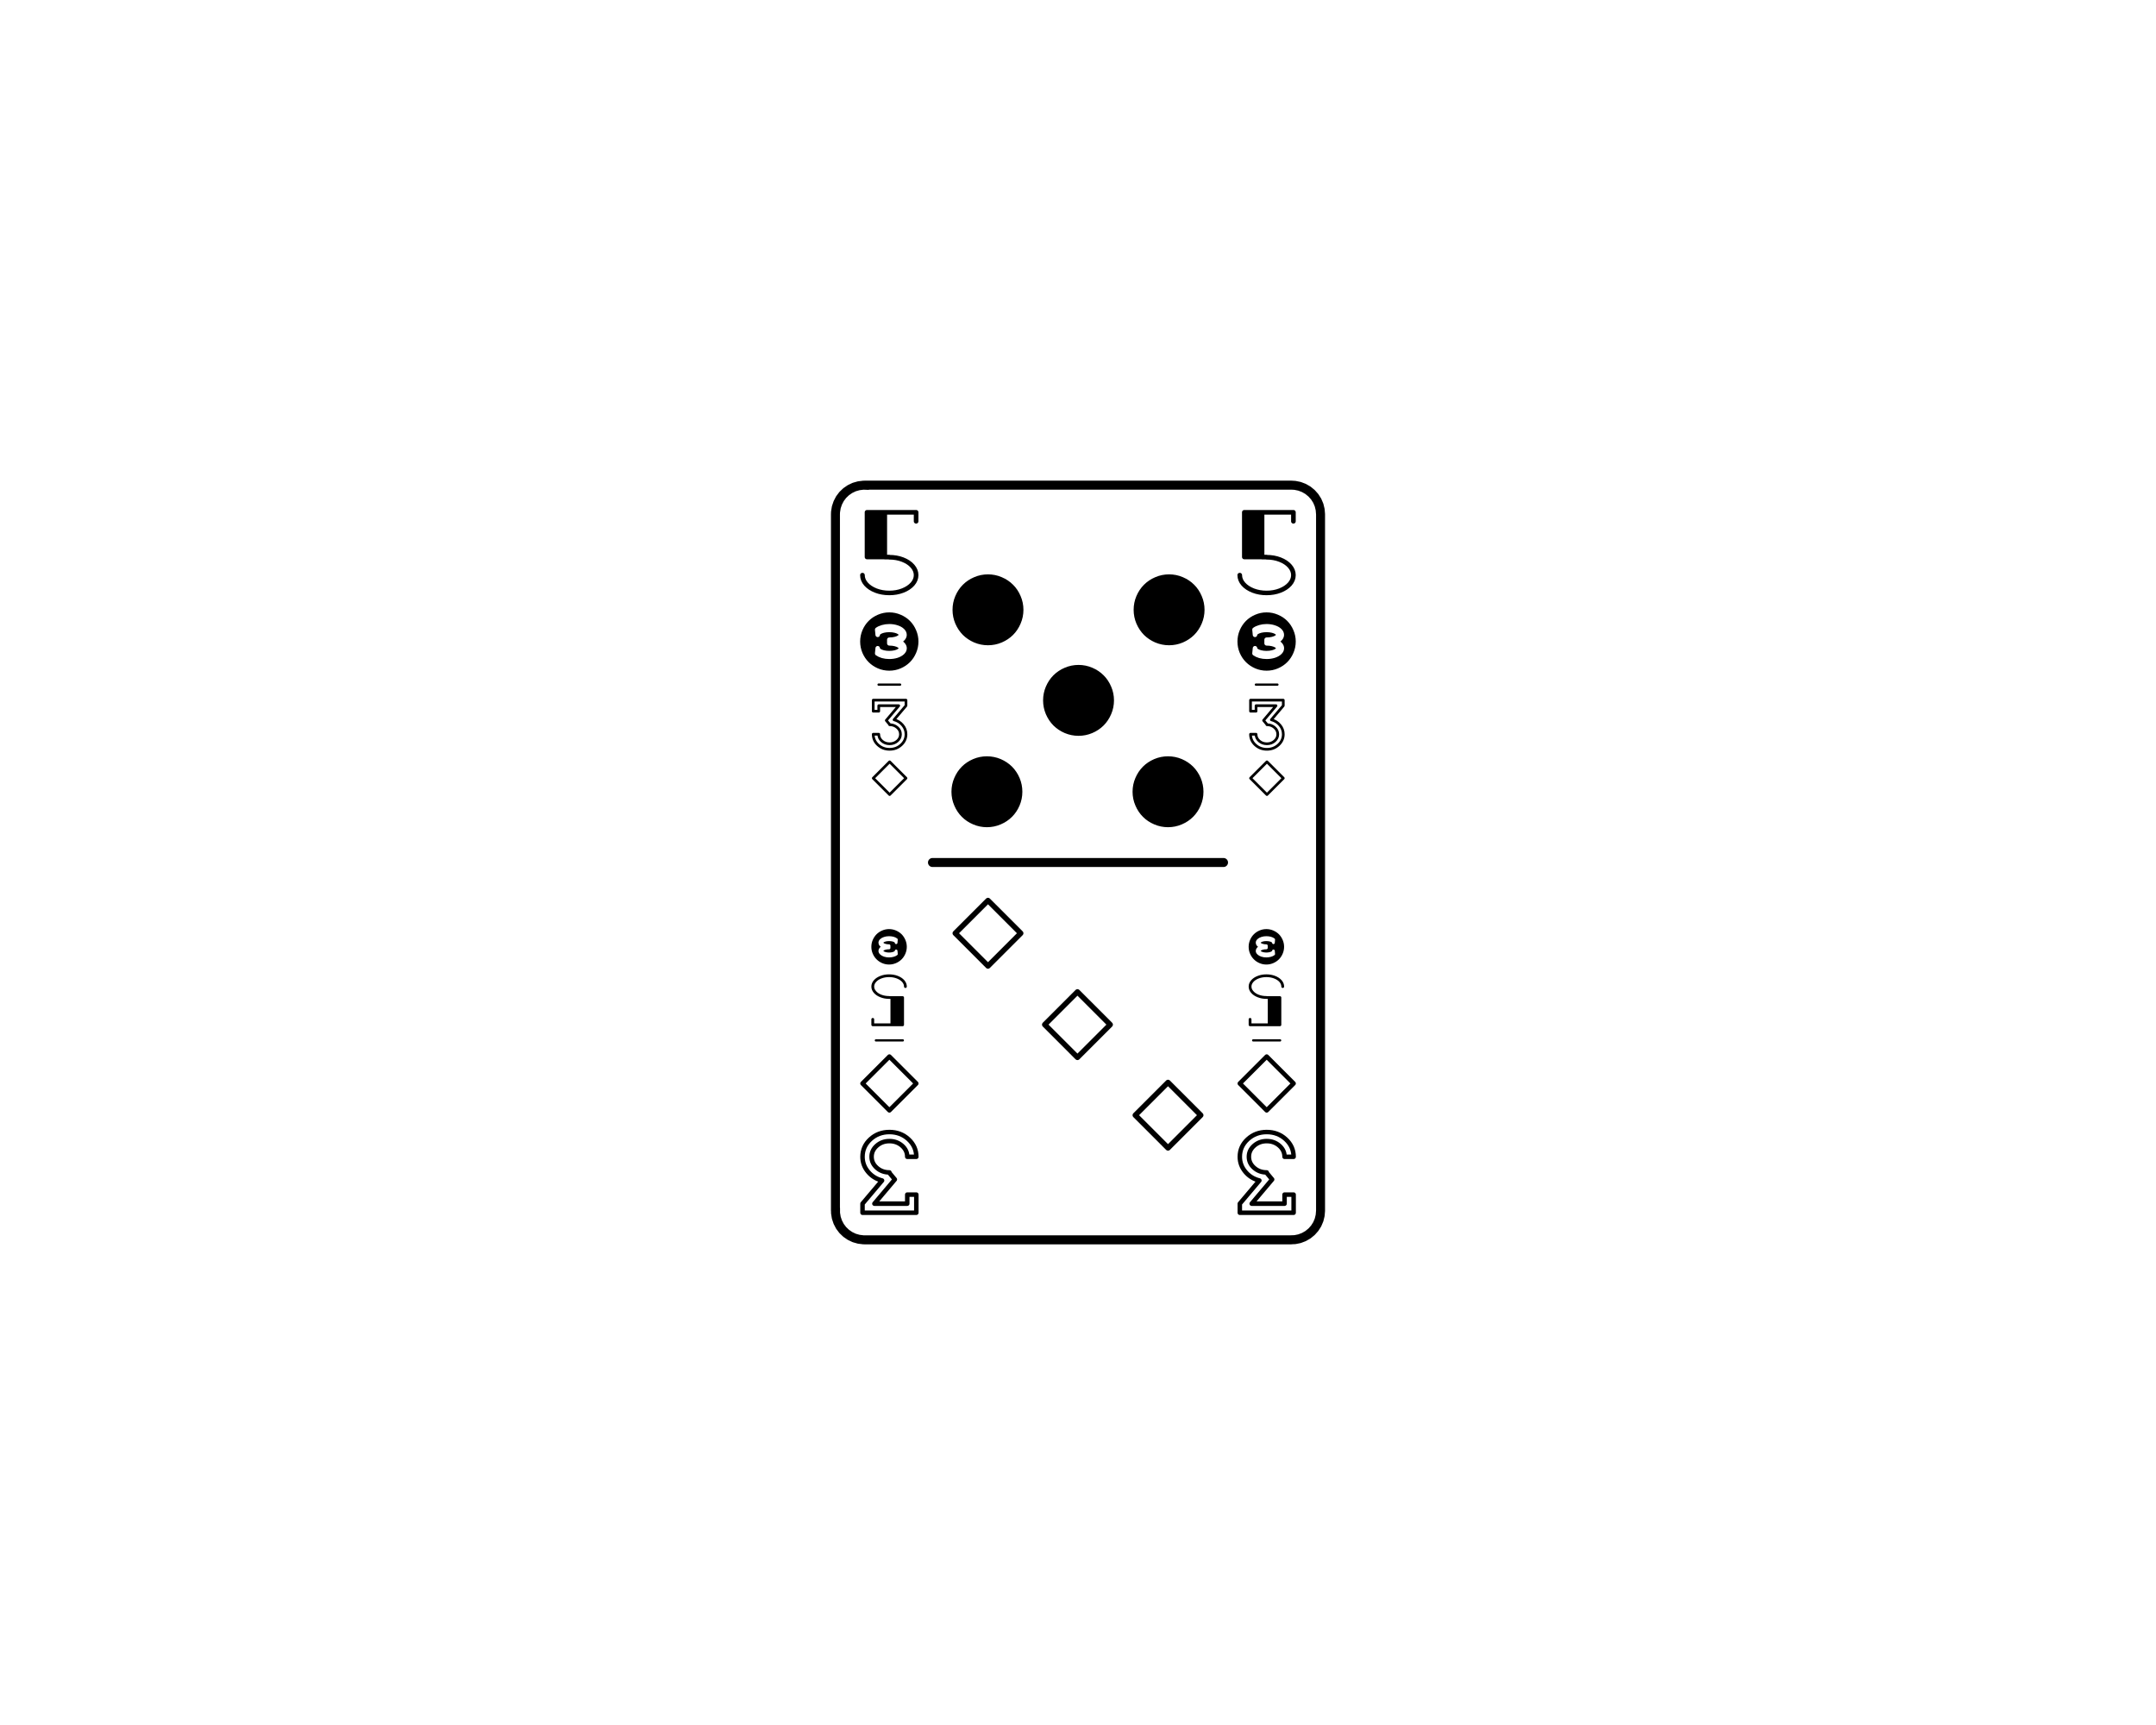
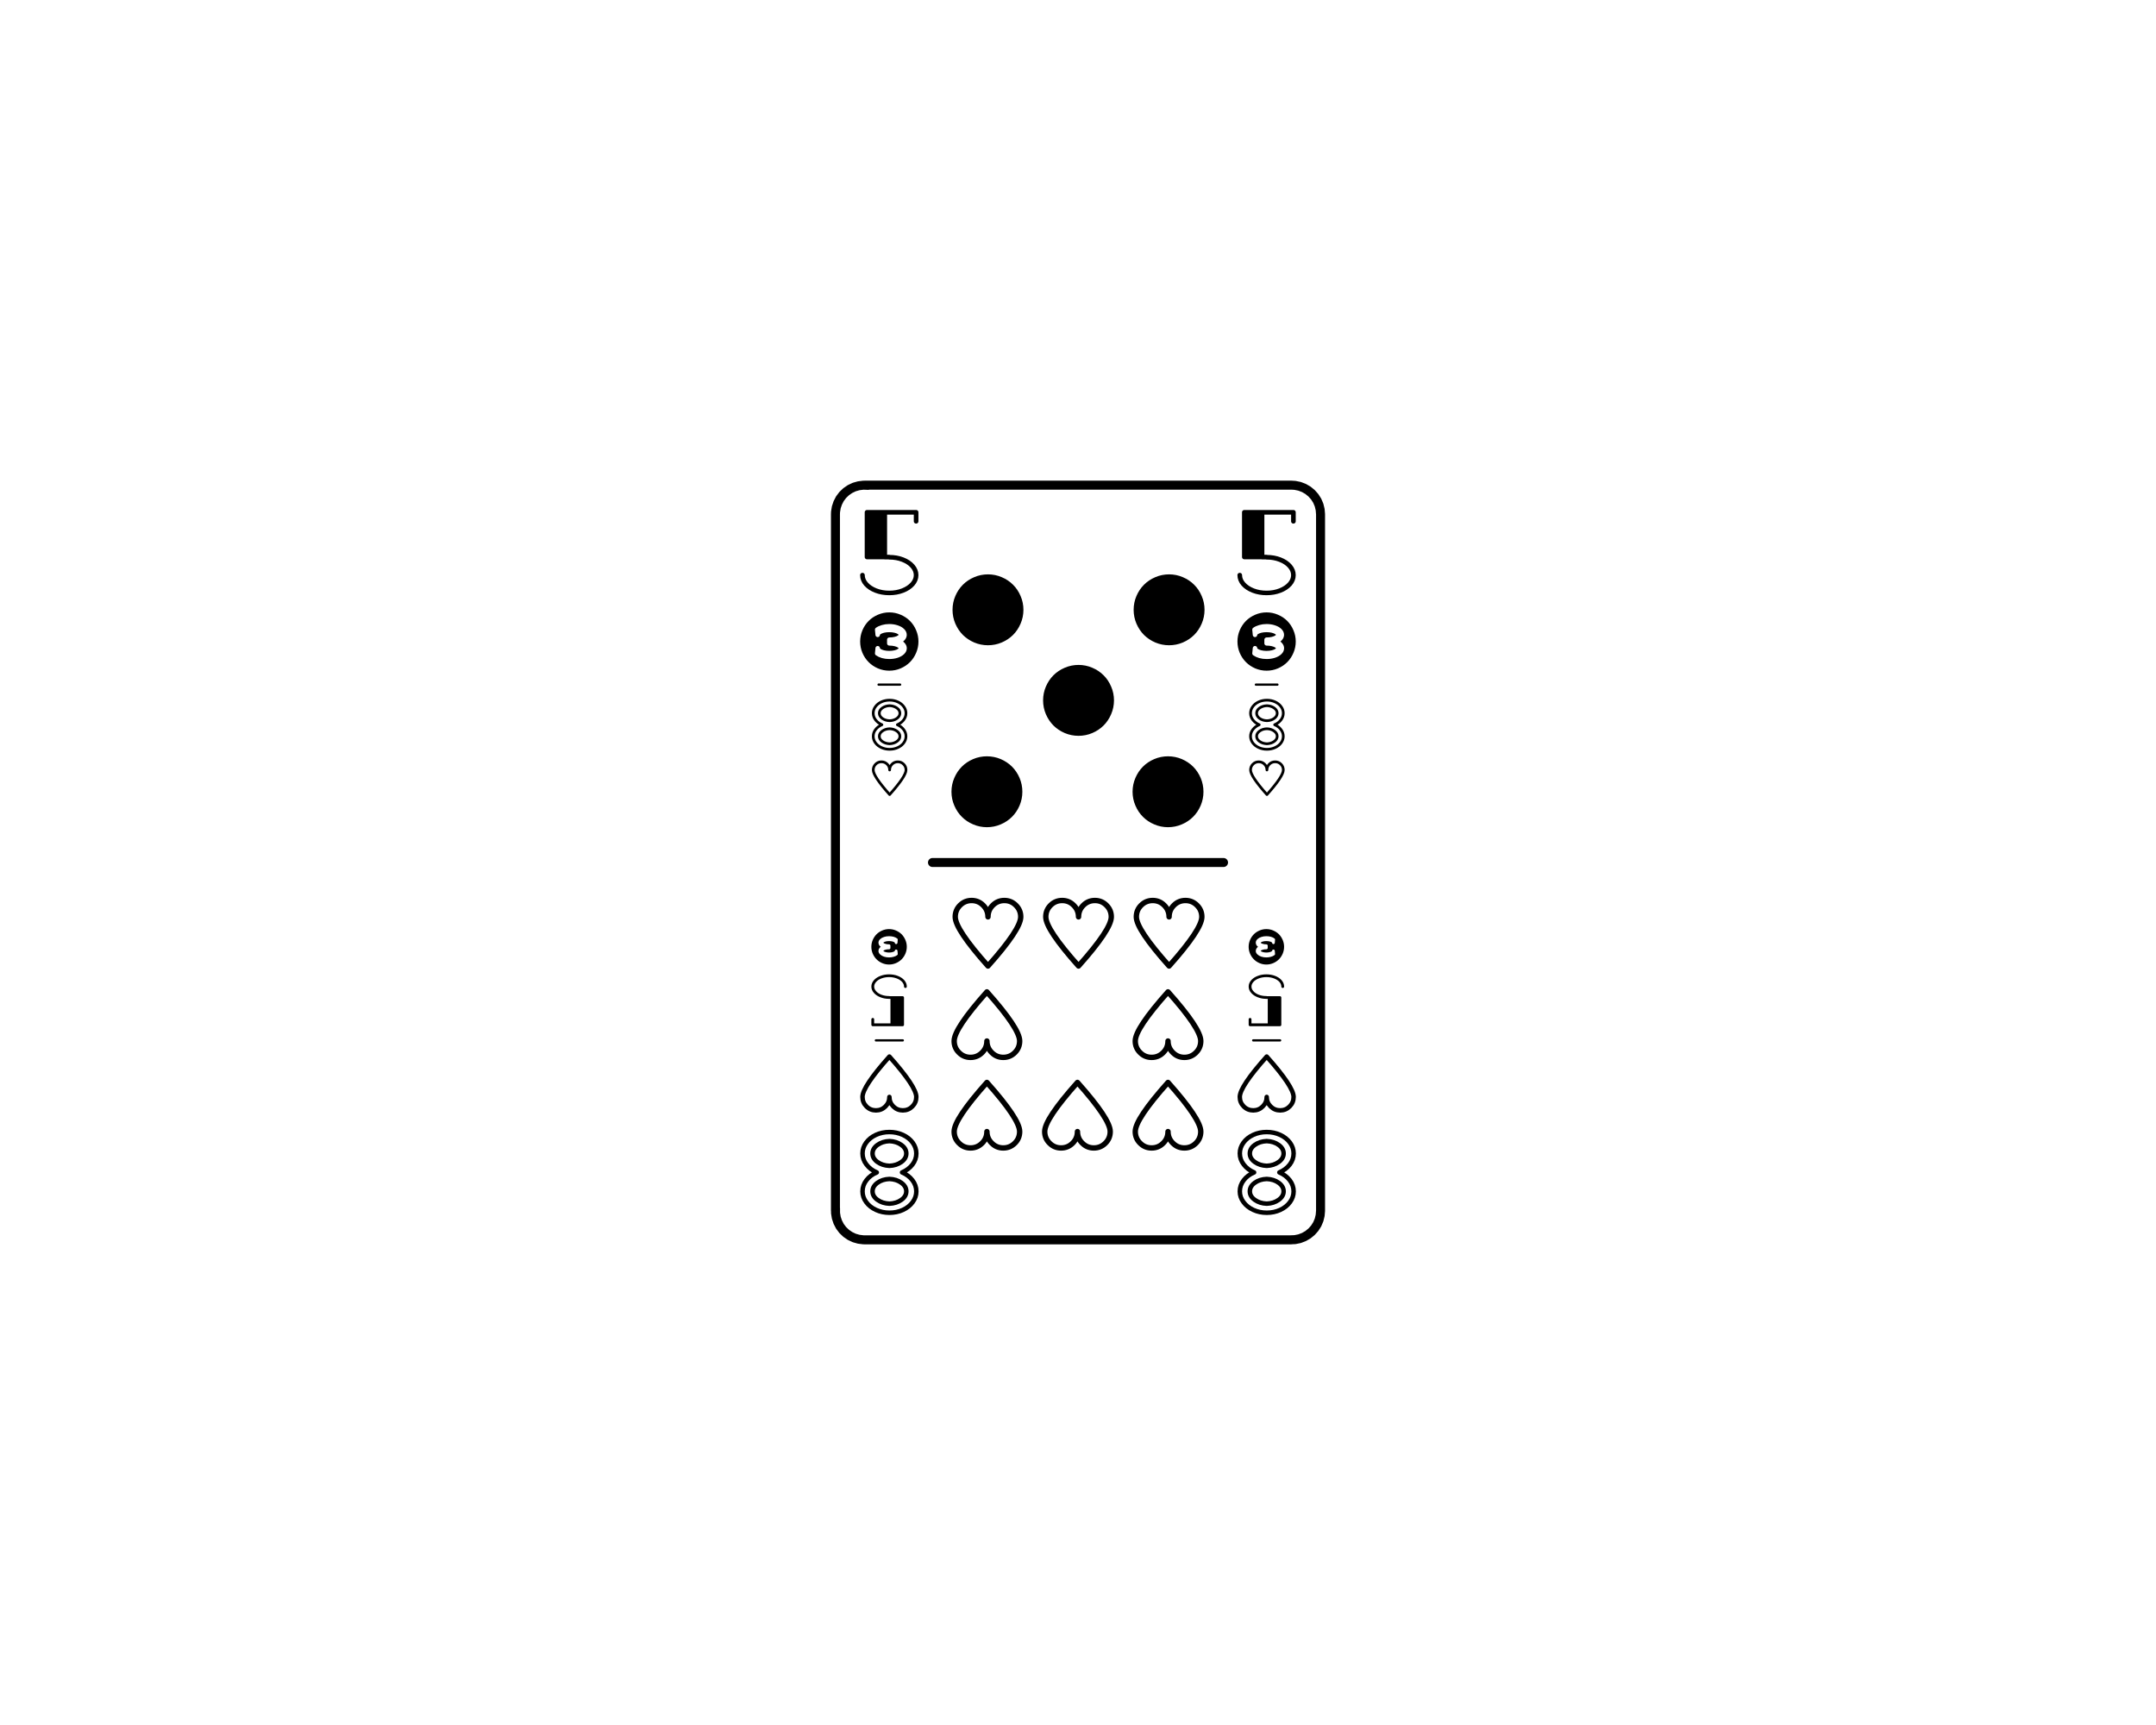
<svg xmlns="http://www.w3.org/2000/svg" width="720.00pt" height="576.00pt" viewBox="0 0 720.00 576.00">
  <g class="svglite">
    <defs>
      <style type="text/css">
    .svglite line, .svglite polyline, .svglite polygon, .svglite path, .svglite rect, .svglite circle {
      fill: none;
      stroke: #000000;
      stroke-linecap: round;
      stroke-linejoin: round;
      stroke-miterlimit: 10.00;
    }
    .svglite text {
      white-space: pre;
    }
    .svglite g.glyphgroup path {
      fill: inherit;
      stroke: none;
    }
  </style>
    </defs>
    <rect width="100%" height="100%" style="stroke: none; fill: #FFFFFF;" />
    <defs>
      <clipPath id="cpMC4wMHw3MjAuMDB8MC4wMHw1NzYuMDA=">
        <rect x="0.00" y="0.00" width="720.00" height="576.00" />
      </clipPath>
    </defs>
    <g clip-path="url(#cpMC4wMHw3MjAuMDB8MC4wMHw1NzYuMDA=)">
      <polygon points="288.72,414.00 431.28,414.00 430.89,413.99 432.45,413.93 433.98,413.62 435.45,413.06 436.80,412.28 438.01,411.29 439.05,410.12 439.89,408.80 440.50,407.36 440.87,405.84 441.00,404.28 441.00,404.28 441.00,171.72 441.00,171.72 440.87,170.16 440.50,168.64 439.89,167.20 439.05,165.88 438.01,164.71 436.80,163.72 435.45,162.94 433.98,162.38 432.45,162.07 431.28,162.00 288.72,162.00 289.89,162.07 288.33,162.01 286.78,162.20 285.27,162.63 283.86,163.30 282.57,164.19 281.44,165.27 280.50,166.52 279.78,167.91 279.28,169.39 279.03,170.94 279.00,171.72 279.00,404.28 279.03,403.50 279.03,405.06 279.28,406.61 279.78,408.09 280.50,409.48 281.44,410.73 282.57,411.81 283.86,412.70 285.27,413.37 286.78,413.80 288.33,413.99 " style="stroke-width: 0.75; stroke: none; fill: #FFFFFF;" />
      <polygon points="432.00,171.00 432.00,405.00 288.00,405.00 288.00,171.00 432.00,171.00 " style="stroke-width: 0.75; stroke: none; fill: #FFFFFF;" />
      <polygon points="432.00,171.00 432.00,405.00 288.00,405.00 288.00,171.00 432.00,171.00 " style="stroke-width: 0.75; stroke: none;" />
      <polyline points="408.60,288.00 311.40,288.00 " style="stroke-width: 3.00;" />
-       <path d="M 390.06 383.315 L 379.123 372.377 L 390.06 361.44 L 400.998 372.377 L 390.06 383.315 " style="fill-rule: nonzero; fill: #FFFFFF; stroke-width: 1.80;" />
-       <path d="M 359.82 353.075 L 348.883 342.137 L 359.82 331.2 L 370.758 342.137 L 359.82 353.075 " style="fill-rule: nonzero; fill: #FFFFFF; stroke-width: 1.80;" />
-       <path d="M 329.94 300.685 L 340.877 311.623 L 329.94 322.56 L 319.002 311.623 L 329.94 300.685 " style="fill-rule: nonzero; fill: #FFFFFF; stroke-width: 1.80;" />
+       <path d="M 360.18 306.154 Q 360.18 303.888 361.773 302.294 Q 363.383 300.685 365.648 300.685 Q 367.914 300.685 369.508 302.294 Q 371.117 303.888 371.117 306.154 Q 371.117 310.31 360.18 322.56 Q 349.242 310.31 349.242 306.154 Q 349.242 303.888 350.836 302.294 Q 352.445 300.685 354.711 300.685 Q 356.977 300.685 358.57 302.294 Q 360.18 303.888 360.18 306.154 " style="fill-rule: nonzero; fill: #FFFFFF; stroke-width: 1.80;" />
+       <path d="M 390.42 306.154 Q 390.42 303.888 392.013 302.294 Q 393.623 300.685 395.888 300.685 Q 398.154 300.685 399.748 302.294 Q 401.357 303.888 401.357 306.154 Q 401.357 310.31 390.42 322.56 Q 379.482 310.31 379.482 306.154 Q 379.482 303.888 381.076 302.294 Q 382.685 300.685 384.951 300.685 Q 387.217 300.685 388.81 302.294 Q 390.42 303.888 390.42 306.154 " style="fill-rule: nonzero; fill: #FFFFFF; stroke-width: 1.80;" />
+       <path d="M 329.94 306.154 Q 329.94 303.888 331.533 302.294 Q 333.143 300.685 335.408 300.685 Q 337.674 300.685 339.268 302.294 Q 340.877 303.888 340.877 306.154 Q 340.877 310.31 329.94 322.56 Q 319.002 310.31 319.002 306.154 Q 319.002 303.888 320.596 302.294 Q 322.205 300.685 324.471 300.685 Q 326.737 300.685 328.33 302.294 Q 329.94 303.888 329.94 306.154 " style="fill-rule: nonzero; fill: #FFFFFF; stroke-width: 1.80;" />
+       <path d="M 390.06 347.606 Q 390.06 349.872 388.467 351.466 Q 386.857 353.075 384.592 353.075 Q 382.326 353.075 380.732 351.466 Q 379.123 349.872 379.123 347.606 Q 379.123 343.45 390.06 331.2 Q 400.998 343.45 400.998 347.606 Q 400.998 349.872 399.404 351.466 Q 397.795 353.075 395.529 353.075 Q 393.263 353.075 391.67 351.466 Q 390.06 349.872 390.06 347.606 " style="fill-rule: nonzero; fill: #FFFFFF; stroke-width: 1.80;" />
+       <path d="M 329.58 347.606 Q 329.58 349.872 327.987 351.466 Q 326.377 353.075 324.112 353.075 Q 321.846 353.075 320.252 351.466 Q 318.643 349.872 318.643 347.606 Q 318.643 343.45 329.58 331.2 Q 340.518 343.45 340.518 347.606 Q 340.518 349.872 338.924 351.466 Q 337.315 353.075 335.049 353.075 Q 332.783 353.075 331.19 351.466 Q 329.58 349.872 329.58 347.606 " style="fill-rule: nonzero; fill: #FFFFFF; stroke-width: 1.80;" />
+       <path d="M 390.06 377.846 Q 390.06 380.112 388.467 381.706 Q 386.857 383.315 384.592 383.315 Q 382.326 383.315 380.732 381.706 Q 379.123 380.112 379.123 377.846 Q 379.123 373.69 390.06 361.44 Q 400.998 373.69 400.998 377.846 Q 400.998 380.112 399.404 381.706 Q 397.795 383.315 395.529 383.315 Q 393.263 383.315 391.67 381.706 Q 390.06 380.112 390.06 377.846 " style="fill-rule: nonzero; fill: #FFFFFF; stroke-width: 1.80;" />
+       <path d="M 329.58 377.846 Q 329.58 380.112 327.987 381.706 Q 326.377 383.315 324.112 383.315 Q 321.846 383.315 320.252 381.706 Q 318.643 380.112 318.643 377.846 Q 318.643 373.69 329.58 361.44 Q 340.518 373.69 340.518 377.846 Q 340.518 380.112 338.924 381.706 Q 337.315 383.315 335.049 383.315 Q 332.783 383.315 331.19 381.706 Q 329.58 380.112 329.58 377.846 " style="fill-rule: nonzero; fill: #FFFFFF; stroke-width: 1.80;" />
+       <path d="M 359.82 377.846 Q 359.82 380.112 358.227 381.706 Q 356.617 383.315 354.352 383.315 Q 352.086 383.315 350.492 381.706 Q 348.883 380.112 348.883 377.846 Q 348.883 373.69 359.82 361.44 Q 370.758 373.69 370.758 377.846 Q 370.758 380.112 369.164 381.706 Q 367.555 383.315 365.289 383.315 Q 363.023 383.315 361.43 381.706 Q 359.82 380.112 359.82 377.846 " style="fill-rule: nonzero; fill: #FFFFFF; stroke-width: 1.80;" />
      <path d="M 325.33 254.299 Q 327.346 253.44 329.58 253.44 Q 331.815 253.44 333.846 254.299 Q 335.862 255.174 337.33 256.627 Q 338.783 258.096 339.658 260.112 Q 340.518 262.143 340.518 264.377 Q 340.518 266.612 339.658 268.627 Q 338.783 270.659 337.33 272.112 Q 335.862 273.581 333.846 274.44 Q 331.815 275.315 329.58 275.315 Q 327.346 275.315 325.33 274.44 Q 323.299 273.581 321.846 272.112 Q 320.377 270.659 319.518 268.627 Q 318.643 266.612 318.643 264.377 Q 318.643 262.143 319.518 260.112 Q 320.377 258.096 321.846 256.627 Q 323.299 255.174 325.33 254.299 " style="fill-rule: nonzero; fill: #000000; stroke-width: 1.80;" />
      <path d="M 385.81 254.299 Q 387.826 253.44 390.06 253.44 Q 392.295 253.44 394.326 254.299 Q 396.342 255.174 397.81 256.627 Q 399.263 258.096 400.138 260.112 Q 400.998 262.143 400.998 264.377 Q 400.998 266.612 400.138 268.627 Q 399.263 270.659 397.81 272.112 Q 396.342 273.581 394.326 274.44 Q 392.295 275.315 390.06 275.315 Q 387.826 275.315 385.81 274.44 Q 383.779 273.581 382.326 272.112 Q 380.857 270.659 379.998 268.627 Q 379.123 266.612 379.123 264.377 Q 379.123 262.143 379.998 260.112 Q 380.857 258.096 382.326 256.627 Q 383.779 255.174 385.81 254.299 " style="fill-rule: nonzero; fill: #000000; stroke-width: 1.80;" />
      <path d="M 334.19 213.701 Q 332.174 214.56 329.94 214.56 Q 327.705 214.56 325.674 213.701 Q 323.658 212.826 322.19 211.373 Q 320.737 209.904 319.862 207.888 Q 319.002 205.857 319.002 203.623 Q 319.002 201.388 319.862 199.373 Q 320.737 197.341 322.19 195.888 Q 323.658 194.419 325.674 193.56 Q 327.705 192.685 329.94 192.685 Q 332.174 192.685 334.19 193.56 Q 336.221 194.419 337.674 195.888 Q 339.143 197.341 340.002 199.373 Q 340.877 201.388 340.877 203.623 Q 340.877 205.857 340.002 207.888 Q 339.143 209.904 337.674 211.373 Q 336.221 212.826 334.19 213.701 " style="fill-rule: nonzero; fill: #000000; stroke-width: 1.80;" />
      <path d="M 394.67 213.701 Q 392.654 214.56 390.42 214.56 Q 388.185 214.56 386.154 213.701 Q 384.138 212.826 382.67 211.373 Q 381.217 209.904 380.342 207.888 Q 379.482 205.857 379.482 203.623 Q 379.482 201.388 380.342 199.373 Q 381.217 197.341 382.67 195.888 Q 384.138 194.419 386.154 193.56 Q 388.185 192.685 390.42 192.685 Q 392.654 192.685 394.67 193.56 Q 396.701 194.419 398.154 195.888 Q 399.623 197.341 400.482 199.373 Q 401.357 201.388 401.357 203.623 Q 401.357 205.857 400.482 207.888 Q 399.623 209.904 398.154 211.373 Q 396.701 212.826 394.67 213.701 " style="fill-rule: nonzero; fill: #000000; stroke-width: 1.80;" />
      <path d="M 364.43 243.941 Q 362.414 244.8 360.18 244.8 Q 357.945 244.8 355.914 243.941 Q 353.898 243.066 352.43 241.613 Q 350.977 240.144 350.102 238.128 Q 349.242 236.097 349.242 233.863 Q 349.242 231.628 350.102 229.613 Q 350.977 227.581 352.43 226.128 Q 353.898 224.659 355.914 223.8 Q 357.945 222.925 360.18 222.925 Q 362.414 222.925 364.43 223.8 Q 366.461 224.659 367.914 226.128 Q 369.383 227.581 370.242 229.613 Q 371.117 231.628 371.117 233.863 Q 371.117 236.097 370.242 238.128 Q 369.383 240.144 367.914 241.613 Q 366.461 243.066 364.43 243.941 " style="fill-rule: nonzero; fill: #000000; stroke-width: 1.80;" />
-       <path d="M 423.016 370.769 L 414.031 361.784 L 423.016 352.8 L 432 361.784 L 423.016 370.769 " style="fill-rule: nonzero; fill: #FFFFFF; stroke-width: 1.50;" />
-       <path d="M 432.008 398.891 L 432.008 404.953 L 428.977 404.953 L 414.039 404.953 L 414.039 401.922 L 420.57 394.188 Q 417.695 393.453 415.867 391.25 Q 414.039 389.047 414.039 386.266 Q 414.039 382.828 416.664 380.406 Q 419.289 378 423.023 378 Q 426.758 378 429.383 380.406 Q 432.008 382.828 432.008 386.266 L 428.977 386.266 Q 428.977 386.266 428.977 386.25 Q 428.977 384.094 427.242 382.562 Q 425.492 381.031 423.023 381.031 Q 420.555 381.031 418.82 382.562 Q 417.07 384.094 417.07 386.25 Q 417.07 388.422 418.82 389.953 Q 420.555 391.484 423.023 391.484 L 423.023 391.656 L 424.836 393.828 L 418.008 401.922 L 428.977 401.922 L 428.977 398.891 L 432.008 398.891 " style="fill-rule: nonzero; fill: #FFFFFF; stroke-width: 1.50;" />
+       <path d="M 423.016 366.284 Q 423.016 368.144 421.703 369.456 Q 420.391 370.769 418.531 370.769 Q 416.656 370.769 415.344 369.456 Q 414.031 368.144 414.031 366.284 Q 414.031 362.863 423.016 352.8 Q 432 362.863 432 366.284 Q 432 368.144 430.688 369.456 Q 429.375 370.769 427.516 370.769 Q 425.641 370.769 424.328 369.456 Q 423.016 368.144 423.016 366.284 " style="fill-rule: nonzero; fill: #FFFFFF; stroke-width: 1.50;" />
+       <path d="M 423.023 381.031 Q 420.664 381.125 419.023 382.312 Q 417.383 383.5 417.383 385.156 Q 417.383 386.812 419.023 388 Q 420.664 389.188 423.023 389.281 Q 425.383 389.188 427.023 388 Q 428.664 386.812 428.664 385.156 Q 428.664 383.5 427.023 382.312 Q 425.383 381.125 423.023 381.031 Z M 423.023 393.672 Q 420.664 393.766 419.023 394.953 Q 417.383 396.156 417.383 397.797 Q 417.383 399.453 419.023 400.641 Q 420.664 401.828 423.023 401.922 Q 425.383 401.828 427.023 400.641 Q 428.664 399.453 428.664 397.797 Q 428.664 396.156 427.023 394.953 Q 425.383 393.766 423.023 393.672 Z M 427.242 391.484 Q 429.398 392.391 430.711 394.094 Q 432.008 395.797 432.008 397.812 Q 432.008 399.75 430.805 401.391 Q 429.602 403.047 427.539 404 Q 425.477 404.953 423.039 404.953 Q 420.602 404.953 418.539 404 Q 416.461 403.047 415.258 401.391 Q 414.039 399.75 414.039 397.812 Q 414.039 395.766 415.352 394.078 Q 416.648 392.391 418.805 391.484 Q 416.648 390.562 415.352 388.859 Q 414.039 387.172 414.039 385.141 Q 414.039 383.219 415.242 381.562 Q 416.445 379.906 418.508 378.953 Q 420.57 378 423.008 378 Q 425.445 378 427.523 378.953 Q 429.586 379.906 430.805 381.562 Q 432.008 383.219 432.008 385.141 Q 432.008 387.188 430.711 388.875 Q 429.398 390.562 427.242 391.484 " style="fill-rule: nonzero; fill: #FFFFFF; stroke-width: 1.50;" />
      <polyline points="427.50,347.40 418.50,347.40 " style="stroke-width: 0.75;" />
      <path d="M 421 316.152 Q 420.438 316.387 420.125 316.746 Q 419.812 317.105 419.812 317.512 Q 419.812 317.98 420.234 318.371 Q 420.641 318.777 421.359 319.012 Q 422.062 319.246 422.906 319.246 Q 423.641 319.246 424.297 319.059 Q 424.938 318.887 425.359 318.559 L 425.266 317.512 Q 425.266 317.793 424.953 318.012 Q 424.641 318.246 424.094 318.371 Q 423.547 318.512 422.906 318.512 Q 422.266 318.512 421.734 318.371 Q 421.188 318.246 420.875 318.012 Q 420.547 317.793 420.547 317.512 Q 420.547 317.246 420.875 317.012 Q 421.188 316.793 421.734 316.652 Q 422.266 316.527 422.906 316.527 L 422.906 315.777 Q 422.266 315.777 421.734 315.637 Q 421.188 315.512 420.875 315.277 Q 420.547 315.059 420.547 314.777 Q 420.547 314.512 420.875 314.277 Q 421.188 314.059 421.734 313.918 Q 422.266 313.793 422.906 313.793 Q 423.547 313.793 424.094 313.918 Q 424.641 314.059 424.953 314.277 Q 425.266 314.512 425.266 314.793 L 425.359 313.746 Q 424.938 313.418 424.297 313.23 Q 423.641 313.059 422.906 313.059 Q 422.062 313.059 421.359 313.293 Q 420.641 313.527 420.234 313.918 Q 419.812 314.324 419.812 314.793 Q 419.812 315.199 420.125 315.559 Q 420.438 315.918 421 316.152 Z M 420.781 311.121 Q 421.797 310.684 422.906 310.684 Q 424.016 310.684 425.031 311.121 Q 426.047 311.559 426.781 312.277 Q 427.5 313.012 427.938 314.027 Q 428.375 315.043 428.375 316.152 Q 428.375 317.262 427.938 318.277 Q 427.5 319.293 426.781 320.012 Q 426.047 320.746 425.031 321.184 Q 424.016 321.621 422.906 321.621 Q 421.797 321.621 420.781 321.184 Q 419.766 320.746 419.047 320.012 Q 418.312 319.293 417.875 318.277 Q 417.438 317.262 417.438 316.152 Q 417.438 315.043 417.875 314.027 Q 418.312 313.012 419.047 312.277 Q 419.766 311.559 420.781 311.121 " style="fill-rule: nonzero; fill: #000000; stroke-width: 0.90;" />
      <path d="M 421 316.152 Q 420.438 315.918 420.125 315.559 Q 419.812 315.199 419.812 314.793 Q 419.812 314.324 420.234 313.918 Q 420.641 313.527 421.359 313.293 Q 422.062 313.059 422.906 313.059 Q 423.641 313.059 424.297 313.23 Q 424.938 313.418 425.359 313.746 L 425.266 314.793 Q 425.266 314.512 424.953 314.277 Q 424.641 314.059 424.094 313.918 Q 423.547 313.793 422.906 313.793 Q 422.266 313.793 421.734 313.918 Q 421.188 314.059 420.875 314.277 Q 420.547 314.512 420.547 314.777 Q 420.547 315.059 420.875 315.277 Q 421.188 315.512 421.734 315.637 Q 422.266 315.777 422.906 315.777 L 422.906 316.527 Q 422.266 316.527 421.734 316.652 Q 421.188 316.793 420.875 317.012 Q 420.547 317.246 420.547 317.512 Q 420.547 317.793 420.875 318.012 Q 421.188 318.246 421.734 318.371 Q 422.266 318.512 422.906 318.512 Q 423.547 318.512 424.094 318.371 Q 424.641 318.246 424.953 318.012 Q 425.266 317.793 425.266 317.512 L 425.359 318.559 Q 424.938 318.887 424.297 319.059 Q 423.641 319.246 422.906 319.246 Q 422.062 319.246 421.359 319.012 Q 420.641 318.777 420.234 318.371 Q 419.812 317.98 419.812 317.512 Q 419.812 317.105 420.125 316.746 Q 420.438 316.387 421 316.152 " style="fill-rule: nonzero; fill: #FFFFFF; stroke-width: 0.90; stroke: #FFFFFF;" />
      <path d="M 422.914 333.081 Q 421.43 333.081 420.18 332.581 Q 418.914 332.097 418.18 331.253 Q 417.445 330.425 417.445 329.425 Q 417.445 328.441 418.18 327.597 Q 418.914 326.769 420.18 326.284 Q 421.43 325.8 422.914 325.8 Q 424.398 325.8 425.664 326.284 Q 426.914 326.769 427.648 327.597 Q 428.383 328.441 428.383 329.441 L 428.352 329.441 Q 428.352 328.456 427.633 327.613 Q 426.898 326.784 425.648 326.3 Q 424.383 325.816 422.914 325.816 Q 421.43 325.816 420.18 326.3 Q 418.93 326.784 418.211 327.613 Q 417.477 328.456 417.477 329.425 Q 417.477 330.409 418.211 331.238 Q 418.93 332.081 420.18 332.566 Q 421.43 333.05 422.914 333.05 L 422.914 333.081 Z M 422.914 333.081 L 423.82 333.081 L 423.82 333.097 L 422.914 333.097 L 422.914 333.081 Z M 423.82 333.097 L 427.445 333.097 L 427.445 342.175 L 427.445 342.206 L 417.477 342.206 L 417.445 342.206 L 417.445 340.363 L 417.477 340.363 L 417.477 342.175 L 423.82 342.175 L 423.82 333.097 " style="fill-rule: nonzero; fill: #000000; stroke-width: 0.90;" />
-       <path d="M 297.016 370.769 L 288.031 361.784 L 297.016 352.8 L 306 361.784 L 297.016 370.769 " style="fill-rule: nonzero; fill: #FFFFFF; stroke-width: 1.50;" />
-       <path d="M 306.008 398.891 L 306.008 404.953 L 302.977 404.953 L 288.039 404.953 L 288.039 401.922 L 294.57 394.188 Q 291.695 393.453 289.867 391.25 Q 288.039 389.047 288.039 386.266 Q 288.039 382.828 290.664 380.406 Q 293.289 378 297.023 378 Q 300.758 378 303.383 380.406 Q 306.008 382.828 306.008 386.266 L 302.977 386.266 Q 302.977 386.266 302.977 386.25 Q 302.977 384.094 301.242 382.562 Q 299.492 381.031 297.023 381.031 Q 294.555 381.031 292.82 382.562 Q 291.07 384.094 291.07 386.25 Q 291.07 388.422 292.82 389.953 Q 294.555 391.484 297.023 391.484 L 297.023 391.656 L 298.836 393.828 L 292.008 401.922 L 302.977 401.922 L 302.977 398.891 L 306.008 398.891 " style="fill-rule: nonzero; fill: #FFFFFF; stroke-width: 1.50;" />
+       <path d="M 297.016 366.284 Q 297.016 368.144 295.703 369.456 Q 294.391 370.769 292.531 370.769 Q 290.656 370.769 289.344 369.456 Q 288.031 368.144 288.031 366.284 Q 288.031 362.863 297.016 352.8 Q 306 362.863 306 366.284 Q 306 368.144 304.688 369.456 Q 303.375 370.769 301.516 370.769 Q 299.641 370.769 298.328 369.456 Q 297.016 368.144 297.016 366.284 " style="fill-rule: nonzero; fill: #FFFFFF; stroke-width: 1.50;" />
+       <path d="M 297.023 381.031 Q 294.664 381.125 293.023 382.312 Q 291.383 383.5 291.383 385.156 Q 291.383 386.812 293.023 388 Q 294.664 389.188 297.023 389.281 Q 299.383 389.188 301.023 388 Q 302.664 386.812 302.664 385.156 Q 302.664 383.5 301.023 382.312 Q 299.383 381.125 297.023 381.031 Z M 297.023 393.672 Q 294.664 393.766 293.023 394.953 Q 291.383 396.156 291.383 397.797 Q 291.383 399.453 293.023 400.641 Q 294.664 401.828 297.023 401.922 Q 299.383 401.828 301.023 400.641 Q 302.664 399.453 302.664 397.797 Q 302.664 396.156 301.023 394.953 Q 299.383 393.766 297.023 393.672 Z M 301.242 391.484 Q 303.398 392.391 304.711 394.094 Q 306.008 395.797 306.008 397.812 Q 306.008 399.75 304.805 401.391 Q 303.602 403.047 301.539 404 Q 299.477 404.953 297.039 404.953 Q 294.602 404.953 292.539 404 Q 290.461 403.047 289.258 401.391 Q 288.039 399.75 288.039 397.812 Q 288.039 395.766 289.352 394.078 Q 290.648 392.391 292.805 391.484 Q 290.648 390.562 289.352 388.859 Q 288.039 387.172 288.039 385.141 Q 288.039 383.219 289.242 381.562 Q 290.445 379.906 292.508 378.953 Q 294.57 378 297.008 378 Q 299.445 378 301.523 378.953 Q 303.586 379.906 304.805 381.562 Q 306.008 383.219 306.008 385.141 Q 306.008 387.188 304.711 388.875 Q 303.398 390.562 301.242 391.484 " style="fill-rule: nonzero; fill: #FFFFFF; stroke-width: 1.50;" />
      <polyline points="301.50,347.40 292.50,347.40 " style="stroke-width: 0.75;" />
      <path d="M 295 316.152 Q 294.438 316.387 294.125 316.746 Q 293.812 317.105 293.812 317.512 Q 293.812 317.98 294.234 318.371 Q 294.641 318.777 295.359 319.012 Q 296.062 319.246 296.906 319.246 Q 297.641 319.246 298.297 319.059 Q 298.938 318.887 299.359 318.559 L 299.266 317.512 Q 299.266 317.793 298.953 318.012 Q 298.641 318.246 298.094 318.371 Q 297.547 318.512 296.906 318.512 Q 296.266 318.512 295.734 318.371 Q 295.188 318.246 294.875 318.012 Q 294.547 317.793 294.547 317.512 Q 294.547 317.246 294.875 317.012 Q 295.188 316.793 295.734 316.652 Q 296.266 316.527 296.906 316.527 L 296.906 315.777 Q 296.266 315.777 295.734 315.637 Q 295.188 315.512 294.875 315.277 Q 294.547 315.059 294.547 314.777 Q 294.547 314.512 294.875 314.277 Q 295.188 314.059 295.734 313.918 Q 296.266 313.793 296.906 313.793 Q 297.547 313.793 298.094 313.918 Q 298.641 314.059 298.953 314.277 Q 299.266 314.512 299.266 314.793 L 299.359 313.746 Q 298.938 313.418 298.297 313.23 Q 297.641 313.059 296.906 313.059 Q 296.062 313.059 295.359 313.293 Q 294.641 313.527 294.234 313.918 Q 293.812 314.324 293.812 314.793 Q 293.812 315.199 294.125 315.559 Q 294.438 315.918 295 316.152 Z M 294.781 311.121 Q 295.797 310.684 296.906 310.684 Q 298.016 310.684 299.031 311.121 Q 300.047 311.559 300.781 312.277 Q 301.5 313.012 301.938 314.027 Q 302.375 315.043 302.375 316.152 Q 302.375 317.262 301.938 318.277 Q 301.5 319.293 300.781 320.012 Q 300.047 320.746 299.031 321.184 Q 298.016 321.621 296.906 321.621 Q 295.797 321.621 294.781 321.184 Q 293.766 320.746 293.047 320.012 Q 292.312 319.293 291.875 318.277 Q 291.438 317.262 291.438 316.152 Q 291.438 315.043 291.875 314.027 Q 292.312 313.012 293.047 312.277 Q 293.766 311.559 294.781 311.121 " style="fill-rule: nonzero; fill: #000000; stroke-width: 0.90;" />
      <path d="M 295 316.152 Q 294.438 315.918 294.125 315.559 Q 293.812 315.199 293.812 314.793 Q 293.812 314.324 294.234 313.918 Q 294.641 313.527 295.359 313.293 Q 296.062 313.059 296.906 313.059 Q 297.641 313.059 298.297 313.23 Q 298.938 313.418 299.359 313.746 L 299.266 314.793 Q 299.266 314.512 298.953 314.277 Q 298.641 314.059 298.094 313.918 Q 297.547 313.793 296.906 313.793 Q 296.266 313.793 295.734 313.918 Q 295.188 314.059 294.875 314.277 Q 294.547 314.512 294.547 314.777 Q 294.547 315.059 294.875 315.277 Q 295.188 315.512 295.734 315.637 Q 296.266 315.777 296.906 315.777 L 296.906 316.527 Q 296.266 316.527 295.734 316.652 Q 295.188 316.793 294.875 317.012 Q 294.547 317.246 294.547 317.512 Q 294.547 317.793 294.875 318.012 Q 295.188 318.246 295.734 318.371 Q 296.266 318.512 296.906 318.512 Q 297.547 318.512 298.094 318.371 Q 298.641 318.246 298.953 318.012 Q 299.266 317.793 299.266 317.512 L 299.359 318.559 Q 298.938 318.887 298.297 319.059 Q 297.641 319.246 296.906 319.246 Q 296.062 319.246 295.359 319.012 Q 294.641 318.777 294.234 318.371 Q 293.812 317.98 293.812 317.512 Q 293.812 317.105 294.125 316.746 Q 294.438 316.387 295 316.152 " style="fill-rule: nonzero; fill: #FFFFFF; stroke-width: 0.90; stroke: #FFFFFF;" />
      <path d="M 296.914 333.081 Q 295.43 333.081 294.18 332.581 Q 292.914 332.097 292.18 331.253 Q 291.445 330.425 291.445 329.425 Q 291.445 328.441 292.18 327.597 Q 292.914 326.769 294.18 326.284 Q 295.43 325.8 296.914 325.8 Q 298.398 325.8 299.664 326.284 Q 300.914 326.769 301.648 327.597 Q 302.383 328.441 302.383 329.441 L 302.352 329.441 Q 302.352 328.456 301.633 327.613 Q 300.898 326.784 299.648 326.3 Q 298.383 325.816 296.914 325.816 Q 295.43 325.816 294.18 326.3 Q 292.93 326.784 292.211 327.613 Q 291.477 328.456 291.477 329.425 Q 291.477 330.409 292.211 331.238 Q 292.93 332.081 294.18 332.566 Q 295.43 333.05 296.914 333.05 L 296.914 333.081 Z M 296.914 333.081 L 297.82 333.081 L 297.82 333.097 L 296.914 333.097 L 296.914 333.081 Z M 297.82 333.097 L 301.445 333.097 L 301.445 342.175 L 301.445 342.206 L 291.477 342.206 L 291.445 342.206 L 291.445 340.363 L 291.477 340.363 L 291.477 342.175 L 297.82 342.175 L 297.82 333.097 " style="fill-rule: nonzero; fill: #000000; stroke-width: 0.90;" />
      <path d="M 300.125 214.216 Q 301.031 213.825 301.547 213.231 Q 302.062 212.637 302.062 211.981 Q 302.062 211.2 301.375 210.544 Q 300.703 209.887 299.531 209.512 Q 298.359 209.122 296.984 209.122 Q 295.766 209.122 294.703 209.434 Q 293.656 209.731 292.938 210.247 L 293.109 211.981 Q 293.109 211.528 293.625 211.153 Q 294.141 210.778 295.031 210.559 Q 295.922 210.341 296.969 210.341 Q 298.031 210.341 298.922 210.559 Q 299.812 210.778 300.328 211.153 Q 300.844 211.528 300.844 211.981 Q 300.844 212.419 300.328 212.794 Q 299.812 213.169 298.922 213.387 Q 298.031 213.606 296.984 213.606 L 296.984 214.825 Q 298.031 214.825 298.922 215.044 Q 299.812 215.262 300.328 215.637 Q 300.844 216.012 300.844 216.466 Q 300.844 216.903 300.328 217.278 Q 299.812 217.653 298.922 217.872 Q 298.031 218.091 296.969 218.091 Q 295.922 218.091 295.031 217.872 Q 294.141 217.653 293.625 217.278 Q 293.109 216.903 293.109 216.45 L 292.938 218.184 Q 293.656 218.7 294.703 219.012 Q 295.766 219.309 296.984 219.309 Q 298.359 219.309 299.531 218.934 Q 300.703 218.544 301.391 217.887 Q 302.078 217.231 302.078 216.45 Q 302.078 215.794 301.547 215.2 Q 301.031 214.606 300.125 214.216 Z M 300.469 222.497 Q 298.812 223.2 296.984 223.2 Q 295.156 223.2 293.484 222.497 Q 291.828 221.778 290.625 220.575 Q 289.422 219.372 288.703 217.716 Q 288 216.044 288 214.216 Q 288 212.387 288.703 210.731 Q 289.422 209.059 290.625 207.856 Q 291.828 206.653 293.484 205.95 Q 295.156 205.231 296.984 205.231 Q 298.812 205.231 300.469 205.95 Q 302.141 206.653 303.344 207.856 Q 304.547 209.059 305.25 210.731 Q 305.969 212.387 305.969 214.216 Q 305.969 216.044 305.25 217.716 Q 304.547 219.372 303.344 220.575 Q 302.141 221.778 300.469 222.497 " style="fill-rule: nonzero; fill: #000000; stroke-width: 1.50;" />
      <path d="M 300.125 214.216 Q 301.031 214.606 301.547 215.2 Q 302.078 215.794 302.078 216.45 Q 302.078 217.231 301.391 217.887 Q 300.703 218.544 299.531 218.934 Q 298.359 219.309 296.984 219.309 Q 295.766 219.309 294.703 219.012 Q 293.656 218.7 292.938 218.184 L 293.109 216.45 Q 293.109 216.903 293.625 217.278 Q 294.141 217.653 295.031 217.872 Q 295.922 218.091 296.969 218.091 Q 298.031 218.091 298.922 217.872 Q 299.812 217.653 300.328 217.278 Q 300.844 216.903 300.844 216.466 Q 300.844 216.012 300.328 215.637 Q 299.812 215.262 298.922 215.044 Q 298.031 214.825 296.984 214.825 L 296.984 213.606 Q 298.031 213.606 298.922 213.387 Q 299.812 213.169 300.328 212.794 Q 300.844 212.419 300.844 211.981 Q 300.844 211.528 300.328 211.153 Q 299.812 210.778 298.922 210.559 Q 298.031 210.341 296.969 210.341 Q 295.922 210.341 295.031 210.559 Q 294.141 210.778 293.625 211.153 Q 293.109 211.528 293.109 211.981 L 292.938 210.247 Q 293.656 209.731 294.703 209.434 Q 295.766 209.122 296.984 209.122 Q 298.359 209.122 299.531 209.512 Q 300.703 209.887 301.375 210.544 Q 302.062 211.2 302.062 211.981 Q 302.062 212.637 301.547 213.231 Q 301.031 213.825 300.125 214.216 " style="fill-rule: nonzero; fill: #FFFFFF; stroke-width: 1.50; stroke: #FFFFFF;" />
      <path d="M 296.977 186.047 Q 299.43 186.047 301.492 186.844 Q 303.555 187.641 304.758 189.031 Q 305.961 190.406 305.961 192.047 Q 305.961 193.672 304.758 195.047 Q 303.555 196.406 301.492 197.203 Q 299.43 198 296.977 198 Q 294.523 198 292.461 197.203 Q 290.398 196.406 289.195 195.047 Q 287.992 193.672 287.992 192.031 L 288.039 192.031 Q 288.039 193.641 289.242 195.016 Q 290.445 196.375 292.492 197.188 Q 294.555 197.984 296.977 197.984 Q 299.398 197.984 301.445 197.188 Q 303.508 196.375 304.711 195.016 Q 305.914 193.641 305.914 192.047 Q 305.914 190.438 304.711 189.062 Q 303.508 187.688 301.445 186.891 Q 299.398 186.094 296.977 186.094 L 296.977 186.047 Z M 296.977 186.047 L 295.492 186.047 L 295.492 186 L 296.977 186 L 296.977 186.047 Z M 295.492 186 L 289.523 186 L 289.523 171.094 L 289.523 171.047 L 305.914 171.047 L 305.961 171.047 L 305.961 174.078 L 305.914 174.078 L 305.914 171.094 L 295.492 171.094 L 295.492 186 " style="fill-rule: nonzero; fill: #000000; stroke-width: 1.50;" />
      <polyline points="293.40,228.60 300.60,228.60 " style="stroke-width: 0.75;" />
-       <path d="M 297.094 254.379 L 302.562 259.848 L 297.094 265.316 L 291.625 259.848 L 297.094 254.379 " style="fill-rule: nonzero; fill: #FFFFFF; stroke-width: 0.90;" />
-       <path d="M 291.617 237.481 L 291.617 233.794 L 293.461 233.794 L 302.555 233.794 L 302.555 235.637 L 298.57 240.341 Q 300.32 240.794 301.43 242.137 Q 302.555 243.466 302.555 245.169 Q 302.555 247.262 300.945 248.731 Q 299.352 250.2 297.086 250.2 Q 294.82 250.2 293.211 248.731 Q 291.617 247.262 291.617 245.169 L 293.461 245.169 Q 293.461 245.169 293.461 245.184 Q 293.461 246.497 294.523 247.434 Q 295.586 248.356 297.086 248.356 Q 298.586 248.356 299.648 247.434 Q 300.711 246.497 300.711 245.184 Q 300.711 243.856 299.648 242.934 Q 298.586 241.997 297.086 241.997 L 297.086 241.887 L 295.977 240.559 L 300.133 235.637 L 293.461 235.637 L 293.461 237.481 L 291.617 237.481 " style="fill-rule: nonzero; fill: #FFFFFF; stroke-width: 0.90;" />
+       <path d="M 297.094 257.113 Q 297.094 255.973 297.891 255.176 Q 298.688 254.379 299.828 254.379 Q 300.969 254.379 301.766 255.176 Q 302.562 255.973 302.562 257.113 Q 302.562 259.191 297.094 265.316 Q 291.625 259.191 291.625 257.113 Q 291.625 255.973 292.422 255.176 Q 293.219 254.379 294.359 254.379 Q 295.5 254.379 296.297 255.176 Q 297.094 255.973 297.094 257.113 " style="fill-rule: nonzero; fill: #FFFFFF; stroke-width: 0.90;" />
+       <path d="M 297.086 248.356 Q 298.523 248.294 299.523 247.575 Q 300.523 246.856 300.523 245.856 Q 300.523 244.841 299.523 244.122 Q 298.523 243.387 297.086 243.341 Q 295.648 243.387 294.648 244.122 Q 293.648 244.841 293.648 245.856 Q 293.648 246.856 294.648 247.575 Q 295.648 248.294 297.086 248.356 Z M 297.086 240.653 Q 298.523 240.606 299.523 239.887 Q 300.523 239.153 300.523 238.153 Q 300.523 237.137 299.523 236.419 Q 298.523 235.7 297.086 235.637 Q 295.648 235.7 294.648 236.419 Q 293.648 237.137 293.648 238.153 Q 293.648 239.153 294.648 239.887 Q 295.648 240.606 297.086 240.653 Z M 294.523 241.997 Q 293.211 241.434 292.414 240.403 Q 291.617 239.372 291.617 238.137 Q 291.617 236.966 292.352 235.966 Q 293.086 234.95 294.336 234.372 Q 295.602 233.794 297.086 233.794 Q 298.57 233.794 299.82 234.372 Q 301.086 234.95 301.82 235.966 Q 302.555 236.966 302.555 238.137 Q 302.555 239.387 301.758 240.419 Q 300.977 241.434 299.664 241.997 Q 300.977 242.559 301.758 243.591 Q 302.555 244.622 302.555 245.856 Q 302.555 247.028 301.82 248.044 Q 301.086 249.044 299.82 249.622 Q 298.57 250.2 297.086 250.2 Q 295.617 250.2 294.352 249.622 Q 293.102 249.044 292.352 248.044 Q 291.617 247.028 291.617 245.856 Q 291.617 244.606 292.414 243.591 Q 293.211 242.559 294.523 241.997 " style="fill-rule: nonzero; fill: #FFFFFF; stroke-width: 0.90;" />
      <path d="M 426.125 214.216 Q 427.031 213.825 427.547 213.231 Q 428.062 212.637 428.062 211.981 Q 428.062 211.2 427.375 210.544 Q 426.703 209.887 425.531 209.512 Q 424.359 209.122 422.984 209.122 Q 421.766 209.122 420.703 209.434 Q 419.656 209.731 418.938 210.247 L 419.109 211.981 Q 419.109 211.528 419.625 211.153 Q 420.141 210.778 421.031 210.559 Q 421.922 210.341 422.969 210.341 Q 424.031 210.341 424.922 210.559 Q 425.812 210.778 426.328 211.153 Q 426.844 211.528 426.844 211.981 Q 426.844 212.419 426.328 212.794 Q 425.812 213.169 424.922 213.387 Q 424.031 213.606 422.984 213.606 L 422.984 214.825 Q 424.031 214.825 424.922 215.044 Q 425.812 215.262 426.328 215.637 Q 426.844 216.012 426.844 216.466 Q 426.844 216.903 426.328 217.278 Q 425.812 217.653 424.922 217.872 Q 424.031 218.091 422.969 218.091 Q 421.922 218.091 421.031 217.872 Q 420.141 217.653 419.625 217.278 Q 419.109 216.903 419.109 216.45 L 418.938 218.184 Q 419.656 218.7 420.703 219.012 Q 421.766 219.309 422.984 219.309 Q 424.359 219.309 425.531 218.934 Q 426.703 218.544 427.391 217.887 Q 428.078 217.231 428.078 216.45 Q 428.078 215.794 427.547 215.2 Q 427.031 214.606 426.125 214.216 Z M 426.469 222.497 Q 424.812 223.2 422.984 223.2 Q 421.156 223.2 419.484 222.497 Q 417.828 221.778 416.625 220.575 Q 415.422 219.372 414.703 217.716 Q 414 216.044 414 214.216 Q 414 212.387 414.703 210.731 Q 415.422 209.059 416.625 207.856 Q 417.828 206.653 419.484 205.95 Q 421.156 205.231 422.984 205.231 Q 424.812 205.231 426.469 205.95 Q 428.141 206.653 429.344 207.856 Q 430.547 209.059 431.25 210.731 Q 431.969 212.387 431.969 214.216 Q 431.969 216.044 431.25 217.716 Q 430.547 219.372 429.344 220.575 Q 428.141 221.778 426.469 222.497 " style="fill-rule: nonzero; fill: #000000; stroke-width: 1.50;" />
      <path d="M 426.125 214.216 Q 427.031 214.606 427.547 215.2 Q 428.078 215.794 428.078 216.45 Q 428.078 217.231 427.391 217.887 Q 426.703 218.544 425.531 218.934 Q 424.359 219.309 422.984 219.309 Q 421.766 219.309 420.703 219.012 Q 419.656 218.7 418.938 218.184 L 419.109 216.45 Q 419.109 216.903 419.625 217.278 Q 420.141 217.653 421.031 217.872 Q 421.922 218.091 422.969 218.091 Q 424.031 218.091 424.922 217.872 Q 425.812 217.653 426.328 217.278 Q 426.844 216.903 426.844 216.466 Q 426.844 216.012 426.328 215.637 Q 425.812 215.262 424.922 215.044 Q 424.031 214.825 422.984 214.825 L 422.984 213.606 Q 424.031 213.606 424.922 213.387 Q 425.812 213.169 426.328 212.794 Q 426.844 212.419 426.844 211.981 Q 426.844 211.528 426.328 211.153 Q 425.812 210.778 424.922 210.559 Q 424.031 210.341 422.969 210.341 Q 421.922 210.341 421.031 210.559 Q 420.141 210.778 419.625 211.153 Q 419.109 211.528 419.109 211.981 L 418.938 210.247 Q 419.656 209.731 420.703 209.434 Q 421.766 209.122 422.984 209.122 Q 424.359 209.122 425.531 209.512 Q 426.703 209.887 427.375 210.544 Q 428.062 211.2 428.062 211.981 Q 428.062 212.637 427.547 213.231 Q 427.031 213.825 426.125 214.216 " style="fill-rule: nonzero; fill: #FFFFFF; stroke-width: 1.50; stroke: #FFFFFF;" />
      <path d="M 422.977 186.047 Q 425.43 186.047 427.492 186.844 Q 429.555 187.641 430.758 189.031 Q 431.961 190.406 431.961 192.047 Q 431.961 193.672 430.758 195.047 Q 429.555 196.406 427.492 197.203 Q 425.43 198 422.977 198 Q 420.523 198 418.461 197.203 Q 416.398 196.406 415.195 195.047 Q 413.992 193.672 413.992 192.031 L 414.039 192.031 Q 414.039 193.641 415.242 195.016 Q 416.445 196.375 418.492 197.188 Q 420.555 197.984 422.977 197.984 Q 425.398 197.984 427.445 197.188 Q 429.508 196.375 430.711 195.016 Q 431.914 193.641 431.914 192.047 Q 431.914 190.438 430.711 189.062 Q 429.508 187.688 427.445 186.891 Q 425.398 186.094 422.977 186.094 L 422.977 186.047 Z M 422.977 186.047 L 421.492 186.047 L 421.492 186 L 422.977 186 L 422.977 186.047 Z M 421.492 186 L 415.523 186 L 415.523 171.094 L 415.523 171.047 L 431.914 171.047 L 431.961 171.047 L 431.961 174.078 L 431.914 174.078 L 431.914 171.094 L 421.492 171.094 L 421.492 186 " style="fill-rule: nonzero; fill: #000000; stroke-width: 1.50;" />
      <polyline points="419.40,228.60 426.60,228.60 " style="stroke-width: 0.75;" />
-       <path d="M 423.094 254.379 L 428.562 259.848 L 423.094 265.316 L 417.625 259.848 L 423.094 254.379 " style="fill-rule: nonzero; fill: #FFFFFF; stroke-width: 0.90;" />
-       <path d="M 417.617 237.481 L 417.617 233.794 L 419.461 233.794 L 428.555 233.794 L 428.555 235.637 L 424.57 240.341 Q 426.32 240.794 427.43 242.137 Q 428.555 243.466 428.555 245.169 Q 428.555 247.262 426.945 248.731 Q 425.352 250.2 423.086 250.2 Q 420.82 250.2 419.211 248.731 Q 417.617 247.262 417.617 245.169 L 419.461 245.169 Q 419.461 245.169 419.461 245.184 Q 419.461 246.497 420.523 247.434 Q 421.586 248.356 423.086 248.356 Q 424.586 248.356 425.648 247.434 Q 426.711 246.497 426.711 245.184 Q 426.711 243.856 425.648 242.934 Q 424.586 241.997 423.086 241.997 L 423.086 241.887 L 421.977 240.559 L 426.133 235.637 L 419.461 235.637 L 419.461 237.481 L 417.617 237.481 " style="fill-rule: nonzero; fill: #FFFFFF; stroke-width: 0.90;" />
+       <path d="M 423.094 257.113 Q 423.094 255.973 423.891 255.176 Q 424.688 254.379 425.828 254.379 Q 426.969 254.379 427.766 255.176 Q 428.562 255.973 428.562 257.113 Q 428.562 259.191 423.094 265.316 Q 417.625 259.191 417.625 257.113 Q 417.625 255.973 418.422 255.176 Q 419.219 254.379 420.359 254.379 Q 421.5 254.379 422.297 255.176 Q 423.094 255.973 423.094 257.113 " style="fill-rule: nonzero; fill: #FFFFFF; stroke-width: 0.90;" />
+       <path d="M 423.086 248.356 Q 424.523 248.294 425.523 247.575 Q 426.523 246.856 426.523 245.856 Q 426.523 244.841 425.523 244.122 Q 424.523 243.387 423.086 243.341 Q 421.648 243.387 420.648 244.122 Q 419.648 244.841 419.648 245.856 Q 419.648 246.856 420.648 247.575 Q 421.648 248.294 423.086 248.356 Z M 423.086 240.653 Q 424.523 240.606 425.523 239.887 Q 426.523 239.153 426.523 238.153 Q 426.523 237.137 425.523 236.419 Q 424.523 235.7 423.086 235.637 Q 421.648 235.7 420.648 236.419 Q 419.648 237.137 419.648 238.153 Q 419.648 239.153 420.648 239.887 Q 421.648 240.606 423.086 240.653 Z M 420.523 241.997 Q 419.211 241.434 418.414 240.403 Q 417.617 239.372 417.617 238.137 Q 417.617 236.966 418.352 235.966 Q 419.086 234.95 420.336 234.372 Q 421.602 233.794 423.086 233.794 Q 424.57 233.794 425.82 234.372 Q 427.086 234.95 427.82 235.966 Q 428.555 236.966 428.555 238.137 Q 428.555 239.387 427.758 240.419 Q 426.977 241.434 425.664 241.997 Q 426.977 242.559 427.758 243.591 Q 428.555 244.622 428.555 245.856 Q 428.555 247.028 427.82 248.044 Q 427.086 249.044 425.82 249.622 Q 424.57 250.2 423.086 250.2 Q 421.617 250.2 420.352 249.622 Q 419.102 249.044 418.352 248.044 Q 417.617 247.028 417.617 245.856 Q 417.617 244.606 418.414 243.591 Q 419.211 242.559 420.523 241.997 " style="fill-rule: nonzero; fill: #FFFFFF; stroke-width: 0.90;" />
      <polygon points="288.72,414.00 431.28,414.00 430.89,413.99 432.45,413.93 433.98,413.62 435.45,413.06 436.80,412.28 438.01,411.29 439.05,410.12 439.89,408.80 440.50,407.36 440.87,405.84 441.00,404.28 441.00,404.28 441.00,171.72 441.00,171.72 440.87,170.16 440.50,168.64 439.89,167.20 439.05,165.88 438.01,164.71 436.80,163.72 435.45,162.94 433.98,162.38 432.45,162.07 431.28,162.00 288.72,162.00 289.89,162.07 288.33,162.01 286.78,162.20 285.27,162.63 283.86,163.30 282.57,164.19 281.44,165.27 280.50,166.52 279.78,167.91 279.28,169.39 279.03,170.94 279.00,171.72 279.00,404.28 279.03,403.50 279.03,405.06 279.28,406.61 279.78,408.09 280.50,409.48 281.44,410.73 282.57,411.81 283.86,412.70 285.27,413.37 286.78,413.80 288.33,413.99 " style="stroke-width: 3.00;" />
    </g>
  </g>
</svg>
